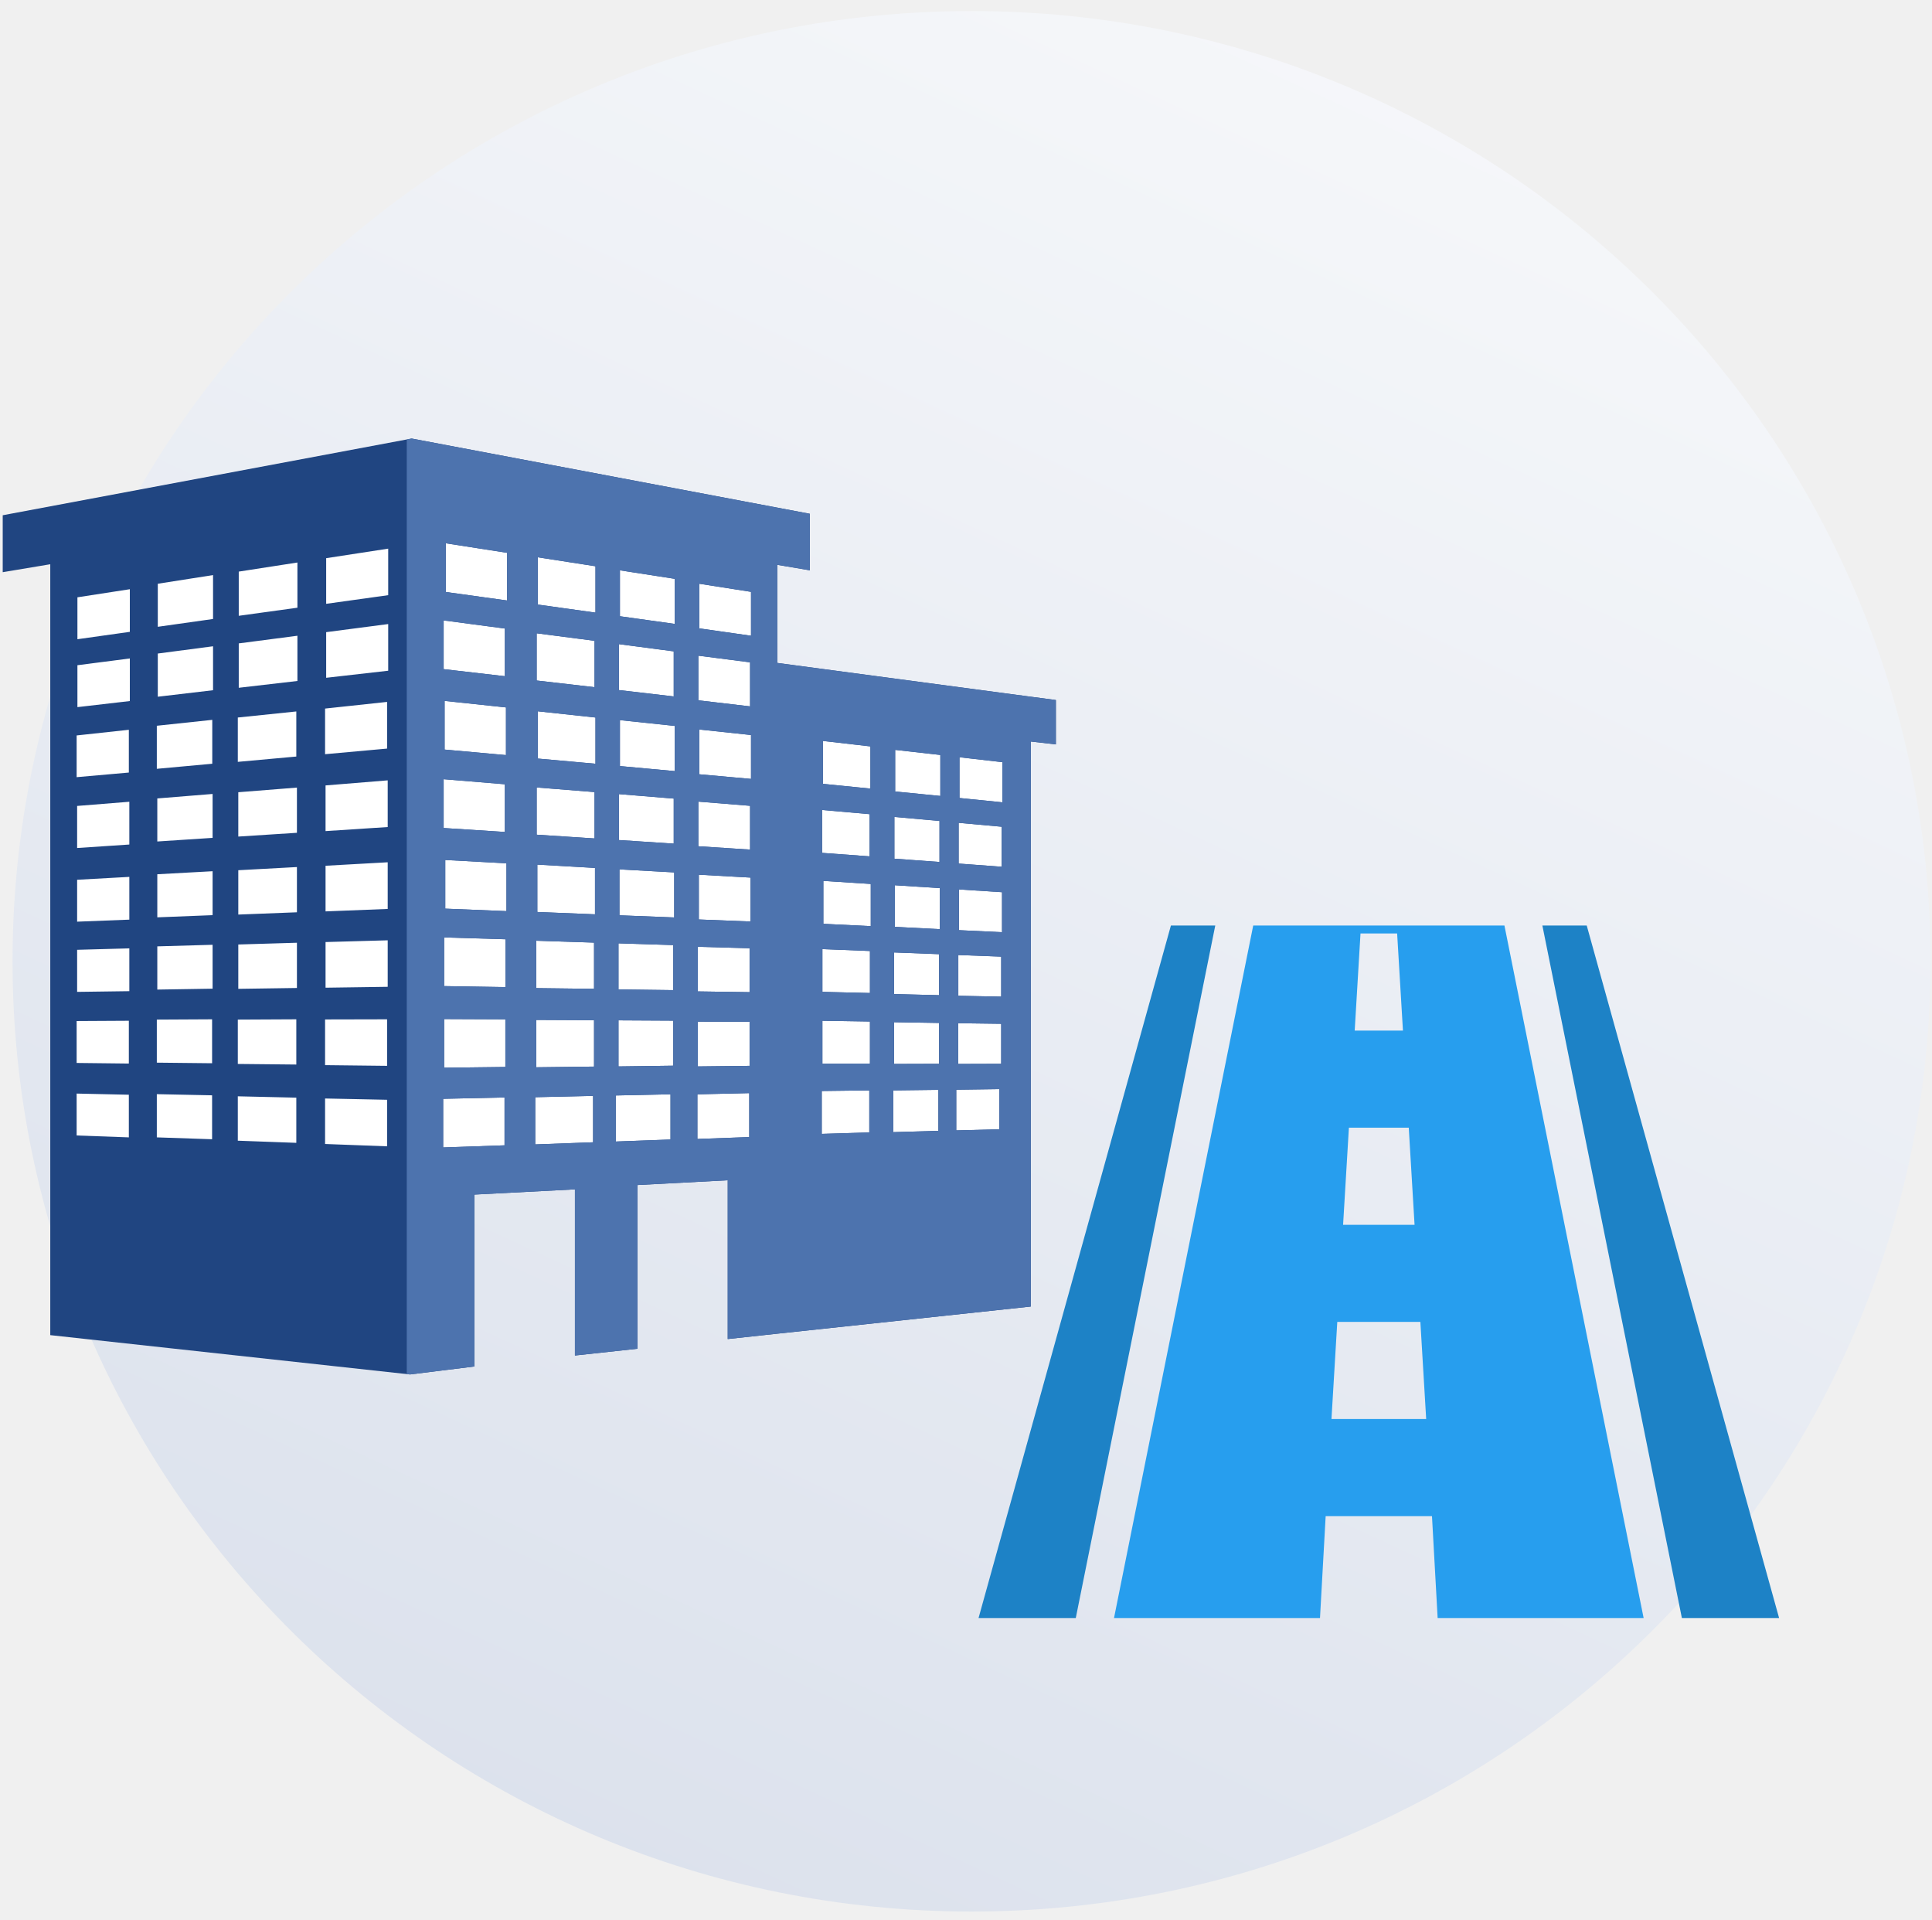
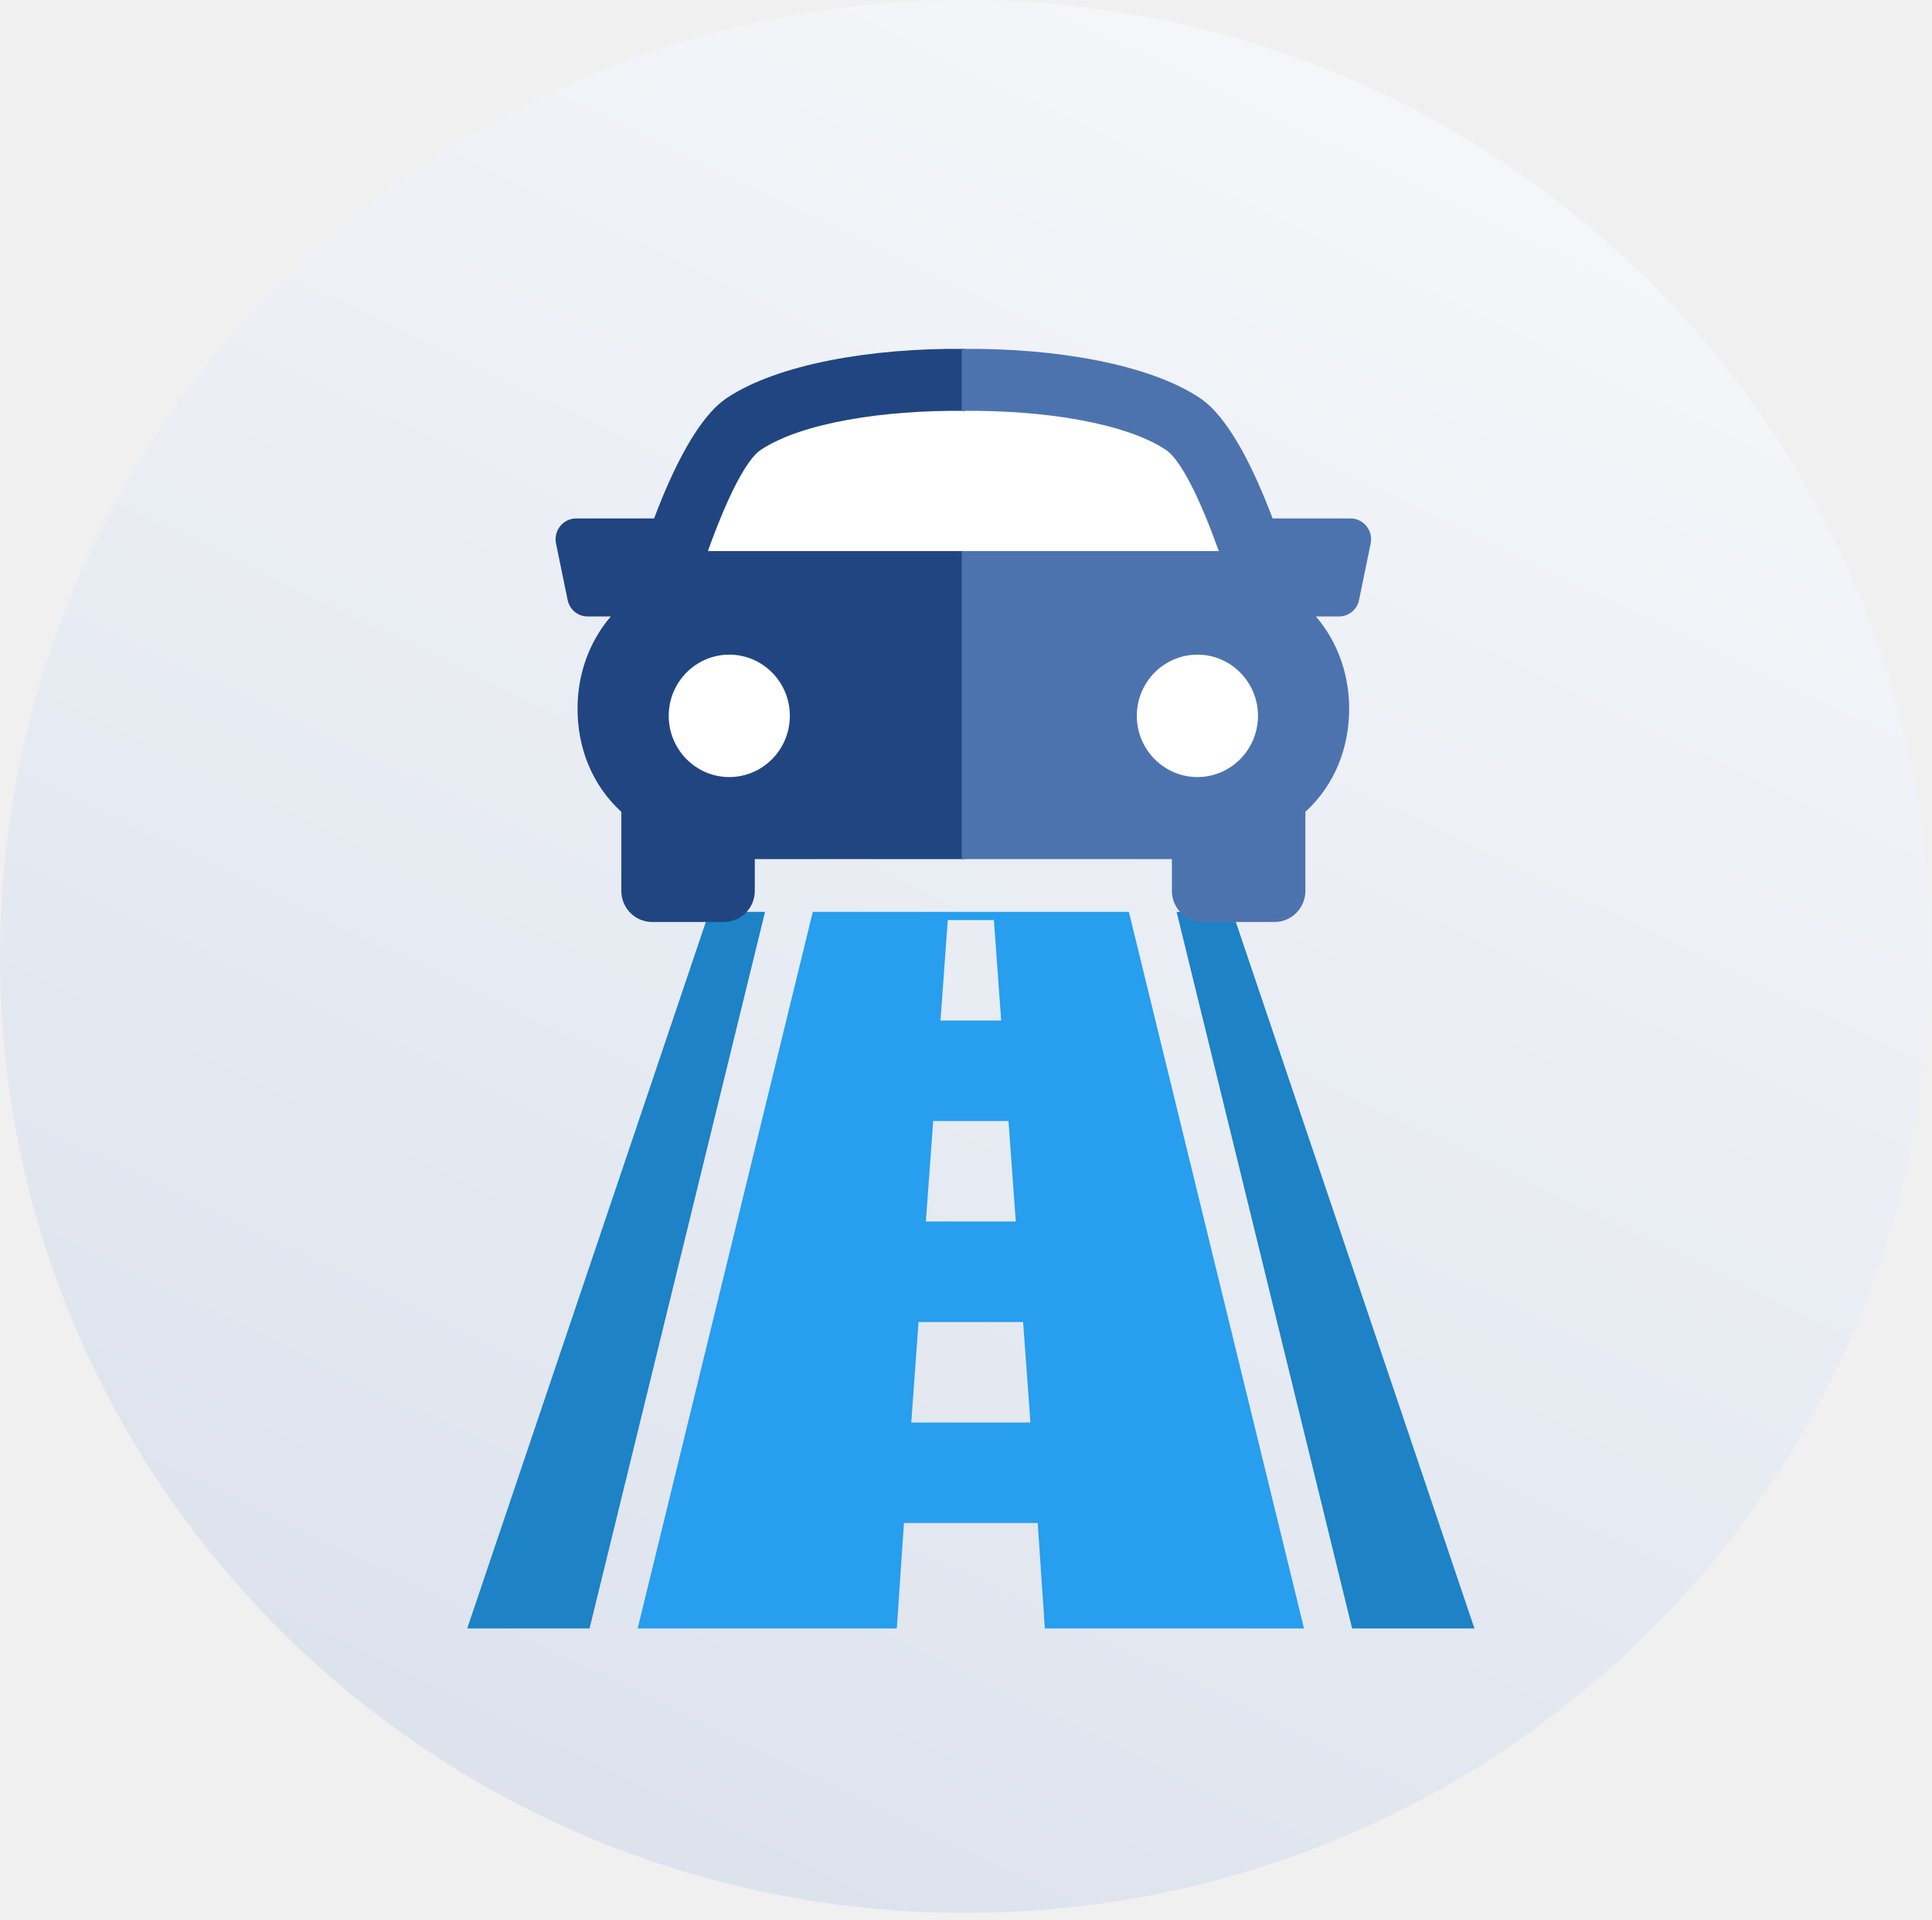
- <svg xmlns="http://www.w3.org/2000/svg" xmlns:xlink="http://www.w3.org/1999/xlink" width="154px" height="153px" viewBox="0 0 154 153" version="1.1">
+ <svg xmlns="http://www.w3.org/2000/svg" width="153px" height="152px" viewBox="0 0 153 152" version="1.1">
  <defs>
    <linearGradient x1="91.406%" y1="-32.876%" x2="16.335%" y2="123.197%" id="linearGradient-1">
      <stop stop-color="#FFFFFF" offset="0%" />
      <stop stop-color="#D5DCE9" offset="100%" />
    </linearGradient>
-     <path d="M61.953,17.95 L61.953,10.131 L64.553,10.57 L64.553,6.066 L32.813,0.068 L0.217,6.181 L0.217,10.72 L4.007,10.086 L4.007,71.522 L32.685,74.655 L37.81,74.021 L37.81,60.321 L45.827,59.905 L45.827,73.146 L50.811,72.606 L50.811,59.56 L58.008,59.18 L58.008,71.834 L61.953,71.407 L82.164,69.243 L82.164,24.214 L84.164,24.444 L84.164,20.91 L61.953,17.95 Z M25.911,21.588 L30.855,21.057 L30.855,24.777 L25.911,25.225 L25.911,21.588 Z M6.109,23.73 L10.27,23.279 L10.27,26.687 L6.109,27.055 L6.109,23.73 Z M10.27,55.761 L6.109,55.611 L6.109,52.271 L10.27,52.363 L10.27,55.761 Z M10.27,49.878 L6.109,49.831 L6.109,46.491 L10.27,46.468 L10.27,49.878 Z M10.309,44.11 L6.148,44.166 L6.148,40.814 L10.309,40.699 L10.309,44.11 Z M10.309,38.409 L6.148,38.571 L6.148,35.232 L10.309,35.002 L10.309,38.409 Z M10.309,32.423 L6.148,32.7 L6.148,29.348 L10.309,29.015 L10.309,32.423 Z M10.349,20.989 L6.171,21.473 L6.171,18.133 L10.349,17.594 L10.349,20.989 Z M10.349,15.474 L6.171,16.061 L6.171,12.721 L10.349,12.076 L10.349,15.474 Z M12.5,22.958 L16.92,22.487 L16.92,25.985 L12.5,26.389 L12.5,22.958 Z M16.906,55.911 L12.5,55.761 L12.5,52.318 L16.906,52.41 L16.906,55.911 Z M16.906,49.854 L12.5,49.807 L12.5,46.376 L16.906,46.353 L16.906,49.854 Z M16.946,43.912 L12.539,43.983 L12.539,40.54 L16.946,40.413 L16.946,43.912 Z M16.946,38.052 L12.539,38.226 L12.539,34.792 L16.946,34.551 L16.946,38.052 Z M16.946,31.892 L12.539,32.181 L12.539,28.75 L16.946,28.393 L16.946,31.892 Z M16.982,20.126 L12.578,20.644 L12.578,17.202 L16.982,16.624 L16.982,20.126 Z M16.982,14.449 L12.578,15.071 L12.578,11.64 L16.982,10.95 L16.982,14.449 Z M18.956,22.301 L23.619,21.818 L23.619,25.411 L18.956,25.835 L18.956,22.301 Z M23.619,56.197 L18.956,56.026 L18.956,52.489 L23.619,52.596 L23.619,56.197 Z M23.619,49.957 L18.956,49.91 L18.956,46.376 L23.619,46.353 L23.619,49.957 Z M23.668,43.856 L18.995,43.924 L18.995,40.39 L23.668,40.251 L23.668,43.856 Z M23.668,37.823 L18.995,38.005 L18.995,34.471 L23.668,34.218 L23.668,37.823 Z M23.668,31.488 L18.995,31.789 L18.995,28.255 L23.668,27.886 L23.668,31.488 Z M23.707,19.389 L19.031,19.931 L19.031,16.394 L23.707,15.784 L23.707,19.389 Z M23.707,13.55 L19.031,14.195 L19.031,10.673 L23.707,9.948 L23.707,13.55 Z M30.855,56.474 L25.911,56.289 L25.911,52.663 L30.855,52.766 L30.855,56.474 Z M30.855,50.061 L25.911,50.005 L25.911,46.364 L30.855,46.353 L30.855,50.061 Z M30.904,43.762 L25.95,43.833 L25.95,40.195 L30.904,40.057 L30.904,43.762 Z M30.904,37.557 L25.95,37.752 L25.95,34.115 L30.904,33.838 L30.904,37.557 Z M30.904,31.029 L25.95,31.353 L25.95,27.713 L30.904,27.309 L30.904,31.029 Z M30.944,18.572 L25.999,19.135 L25.999,15.498 L30.944,14.853 L30.944,18.572 Z M30.944,12.551 L25.999,13.24 L25.999,9.603 L30.944,8.843 L30.944,12.551 Z M55.664,17.373 L59.789,17.903 L59.789,21.414 L55.664,20.93 L55.664,17.373 Z M55.664,29.004 L59.789,29.337 L59.789,32.827 L55.664,32.561 L55.664,29.004 Z M49.335,16.453 L53.703,17.028 L53.703,20.621 L49.335,20.114 L49.335,16.453 Z M49.335,28.405 L53.703,28.762 L53.703,32.352 L49.335,32.066 L49.335,28.405 Z M42.777,15.589 L47.391,16.188 L47.391,19.884 L42.777,19.353 L42.777,15.589 Z M42.777,27.875 L47.391,28.243 L47.391,31.939 L42.777,31.639 L42.777,27.875 Z M35.364,14.564 L40.243,15.209 L40.243,19.009 L35.364,18.446 L35.364,14.564 Z M40.331,21.496 L40.331,25.296 L35.439,24.856 L35.439,20.977 L40.331,21.496 Z M35.364,27.217 L40.243,27.621 L40.243,31.421 L35.364,31.108 L35.364,27.217 Z M40.217,56.395 L35.324,56.566 L35.324,52.687 L40.217,52.584 L40.217,56.395 Z M40.282,50.152 L35.4,50.211 L35.4,46.332 L40.282,46.353 L40.282,50.152 Z M40.295,43.785 L35.4,43.706 L35.4,39.827 L40.295,39.974 L40.295,43.785 Z M40.371,37.731 L35.492,37.534 L35.492,33.655 L40.371,33.92 L40.371,37.731 Z M40.423,12.975 L35.531,12.297 L35.531,8.415 L40.423,9.176 L40.423,12.975 Z M47.276,56.153 L42.663,56.324 L42.663,52.56 L47.276,52.457 L47.276,56.153 Z M47.352,50.12 L42.741,50.176 L42.741,46.4 L47.352,46.423 L47.352,50.12 Z M47.352,43.924 L42.741,43.868 L42.741,40.089 L47.352,40.24 L47.352,43.924 Z M47.427,37.985 L42.83,37.799 L42.83,34.023 L47.427,34.288 L47.427,37.985 Z M47.466,25.985 L42.869,25.573 L42.869,21.806 L47.466,22.301 L47.466,25.985 Z M47.466,13.942 L42.869,13.299 L42.869,9.532 L47.466,10.246 L47.466,13.942 Z M53.447,55.932 L49.08,56.094 L49.08,52.422 L53.447,52.33 L53.447,55.932 Z M53.667,50.049 L49.299,50.108 L49.299,46.435 L53.667,46.459 L53.667,50.049 Z M53.667,44.027 L49.299,43.971 L49.299,40.298 L53.667,40.437 L53.667,44.027 Z M53.742,38.235 L49.375,38.064 L49.375,34.403 L53.742,34.645 L53.742,38.235 Z M53.782,26.572 L49.414,26.171 L49.414,22.51 L53.782,22.97 L53.782,26.572 Z M53.782,14.841 L49.414,14.231 L49.414,10.57 L53.782,11.248 L53.782,14.841 Z M59.723,55.738 L55.588,55.888 L55.588,52.33 L59.723,52.236 L59.723,55.738 Z M59.749,50.061 L55.624,50.108 L55.624,46.538 L59.749,46.55 L59.749,50.061 Z M59.749,44.189 L55.624,44.13 L55.624,40.573 L59.749,40.688 L59.749,44.189 Z M59.828,38.559 L55.703,38.397 L55.703,34.828 L59.828,35.058 L59.828,38.559 Z M59.864,27.194 L55.742,26.825 L55.742,23.256 L59.864,23.695 L59.864,27.194 Z M59.864,15.784 L55.742,15.197 L55.742,11.64 L59.864,12.285 L59.864,15.784 Z M76.413,30.695 L79.846,31.005 L79.846,34.194 L76.413,33.941 L76.413,30.695 Z M71.291,30.224 L74.888,30.545 L74.888,33.814 L71.291,33.552 L71.291,30.224 Z M65.592,24.167 L69.383,24.603 L69.383,27.966 L65.592,27.586 L65.592,24.167 Z M65.527,29.67 L69.317,30.003 L69.317,33.366 L65.527,33.089 L65.527,29.67 Z M69.291,55.369 L65.501,55.484 L65.501,52.065 L69.291,52.018 L69.291,55.369 Z M69.344,49.878 L65.553,49.89 L65.553,46.468 L69.344,46.527 L69.344,49.878 Z M69.344,44.257 L65.553,44.166 L65.553,40.758 L69.344,40.909 L69.344,44.257 Z M69.409,38.928 L65.629,38.742 L65.629,35.323 L69.409,35.565 L69.409,38.928 Z M74.8,55.242 L71.199,55.346 L71.199,52.018 L74.8,51.974 L74.8,55.242 Z M74.852,49.899 L71.265,49.91 L71.265,46.583 L74.852,46.642 L74.852,49.899 Z M74.852,44.431 L71.265,44.34 L71.265,41.024 L74.852,41.162 L74.852,44.431 Z M74.915,39.17 L71.331,38.984 L71.331,35.668 L74.915,35.898 L74.915,39.17 Z M74.954,28.553 L71.354,28.196 L71.354,24.88 L74.954,25.284 L74.954,28.553 Z M79.656,55.116 L76.223,55.207 L76.223,51.962 L79.656,51.915 L79.656,55.116 Z M79.807,49.899 L76.377,49.91 L76.377,46.665 L79.807,46.709 L79.807,49.899 Z M79.807,44.546 L76.387,44.478 L76.387,41.23 L79.807,41.357 L79.807,44.546 Z M79.872,39.411 L76.439,39.249 L76.439,36.004 L79.872,36.222 L79.872,39.411 Z M79.899,29.06 L76.479,28.715 L76.479,25.467 L79.899,25.859 L79.899,29.06 Z" id="path-2" />
  </defs>
  <g id="Page-1" stroke="none" stroke-width="1" fill="none" fill-rule="evenodd">
-     <g id="4-Fixed-Income" transform="translate(-435, -442)">
-       <g id="Oval-298-Copy-+-Fill-1-+-Fill-2-+-Fill-3-+-Rectangle-267-+-Path-1096-Copy" transform="translate(435, 442)">
-         <ellipse id="Oval-298-Copy" fill="url(#linearGradient-1)" cx="77.442" cy="76.611" rx="76.442" ry="75.729" />
-         <g id="Fill-1-+-Fill-2-+-Fill-3" transform="translate(78, 73)">
-           <path d="M15.333,0.761 L0,55.949 L7.75,55.949 L18.869,0.761 L15.333,0.761 Z" id="Fill-1" fill="#1D82C6" />
-           <path d="M48.479,0.761 L44.943,0.761 L56.062,55.949 L63.812,55.949 L48.479,0.761 Z" id="Fill-2" fill="#1D82C6" />
-           <path d="M21.894,0.761 L10.798,55.949 L27.217,55.949 L27.669,47.827 L36.143,47.827 L36.595,55.949 L53.014,55.949 L41.919,0.761 L21.894,0.761 Z M30.446,1.394 L33.366,1.394 L33.829,9.132 L29.983,9.132 L30.446,1.394 Z M29.521,16.872 L34.292,16.872 L34.755,24.61 L29.058,24.61 L29.521,16.872 Z M28.132,40.088 L28.595,32.35 L35.218,32.35 L35.681,40.088 L28.132,40.088 Z" id="Fill-3" fill="#279EEE" />
-         </g>
-         <g id="Rectangle-267-+-Path-1096-Copy" transform="translate(0, 34.88137)">
-           <path d="M4.381,7.105 L32.423,7.105 L32.423,60 L4.381,60 L4.381,7.105 Z M32.423,3.947 L61.34,7.105 L60.464,56.842 L33.299,60 L32.423,3.947 Z M63.969,22.105 L80.619,24.24 L80.114,57.865 L64.474,60 L63.969,22.105 Z" id="Rectangle-267" fill="#FFFFFF" />
-           <g id="Path-1096-Copy">
-             <g id="Path-1096">
-               <g>
-                 <mask id="mask-3" fill="white">
-                   <use xlink:href="#path-2" />
-                 </mask>
-                 <use id="Mask" fill="#204581" xlink:href="#path-2" />
-                 <path d="M70.357,5.526 C70.357,5.526 69.27,1.381 66.598,5.526 C66.556,5.591 32.423,-5.526 32.423,-5.526 L32.423,81.316 L83.021,80.526 L87.544,62.784 L90.258,8.752 L70.357,5.526 Z" fill="#4D73AE" mask="url(#mask-3)" />
-               </g>
+     <g id="Oval-298-Copy-3-+-road24-copy-2-+-Path-780-+-Page-1-Copy">
+       <ellipse id="Oval-298-Copy-3" fill="url(#linearGradient-1)" cx="76.442" cy="75.729" rx="76.442" ry="75.729" />
+       <g id="road24-copy-2" transform="translate(37, 72)">
+         <path d="M19.166,0.198 L0,56.937 L9.687,56.937 L23.586,0.198 L19.166,0.198 Z" id="Fill-1" fill="#1D82C6" />
+         <path d="M60.599,0.198 L56.178,0.198 L70.078,56.937 L79.765,56.937 L60.599,0.198 Z" id="Fill-2" fill="#1D82C6" />
+         <path d="M27.367,0.198 L13.498,56.937 L34.021,56.937 L34.587,48.587 L45.179,48.587 L45.744,56.937 L66.268,56.937 L52.398,0.198 L27.367,0.198 Z M38.057,0.848 L41.708,0.848 L42.286,8.805 L37.479,8.805 L38.057,0.848 Z M36.901,16.762 L42.865,16.762 L43.443,24.718 L36.322,24.718 L36.901,16.762 Z M35.165,40.631 L35.743,32.675 L44.022,32.675 L44.601,40.631 L35.165,40.631 Z" id="Fill-3" fill="#279EEE" />
+       </g>
+       <g id="Path-780-+-Page-1-Copy" transform="translate(44, 27)">
+         <path d="M15,37 L6,34 L10,16 C10,16 15,5 16,5 C17,5 32,3 32,3 L48,5 L54,12 L59,28 L56,39 L15,37 Z" id="Path-780" fill="#FFFFFF" />
+         <g id="Page-1">
+           <g>
+             <path d="M13.751,24.833 C16.4,24.833 18.551,27.005 18.551,29.675 C18.551,32.354 16.4,34.526 13.751,34.526 C11.109,34.526 8.958,32.354 8.958,29.675 C8.958,27.005 11.109,24.833 13.751,24.833 M16.25,8.62 C19.475,6.475 26.008,5.452 32.419,5.532 L32.419,0.625 C25.061,0.54 17.597,1.825 13.569,4.506 C11.314,6.007 9.331,9.991 7.8,14.049 L1.627,14.049 C1.135,14.049 0.674,14.272 0.365,14.658 C0.055,15.042 -0.063,15.539 0.032,16.03 L0.952,20.502 C1.103,21.264 1.769,21.81 2.539,21.81 L4.371,21.81 C2.602,23.871 1.745,26.469 1.737,29.058 C1.722,32.266 2.927,35.16 5.133,37.213 C5.157,37.229 5.182,37.254 5.204,37.268 L5.204,43.539 C5.204,44.894 6.293,46 7.641,46 L13.337,46 C14.68,46 15.774,44.894 15.774,43.539 L15.774,41.02 L32.419,41.02 L32.419,16.631 L12.061,16.631 C13.481,12.661 15.035,9.422 16.25,8.62" id="Fill-1" fill="#204581" />
+             <g id="Group-5" transform="translate(31.2963, 0)" fill="#4D73AE">
+               <path d="M19.532,34.526 C16.884,34.526 14.732,32.354 14.732,29.675 C14.732,27.005 16.884,24.833 19.532,24.833 C22.175,24.833 24.326,27.005 24.326,29.675 C24.326,32.354 22.175,34.526 19.532,34.526 M32.918,14.658 C32.609,14.272 32.148,14.049 31.657,14.049 L25.484,14.049 C23.952,9.991 21.97,6.007 19.715,4.506 C15.687,1.825 8.222,0.54 0.865,0.625 L0.865,5.532 C7.276,5.452 13.808,6.475 17.034,8.62 C18.249,9.422 19.802,12.661 21.222,16.631 L0.865,16.631 L0.865,41.02 L17.509,41.02 L17.509,43.539 C17.509,44.894 18.604,46 19.947,46 L25.642,46 C26.991,46 28.08,44.894 28.08,43.539 L28.08,37.268 C28.102,37.254 28.127,37.229 28.151,37.213 C30.357,35.16 31.561,32.266 31.547,29.058 C31.539,26.469 30.682,23.871 28.913,21.81 L30.745,21.81 C31.515,21.81 32.181,21.264 32.331,20.502 L33.251,16.03 C33.347,15.539 33.229,15.042 32.918,14.658" id="Fill-3" />
            </g>
          </g>
        </g>
      </g>
    </g>
  </g>
</svg>
